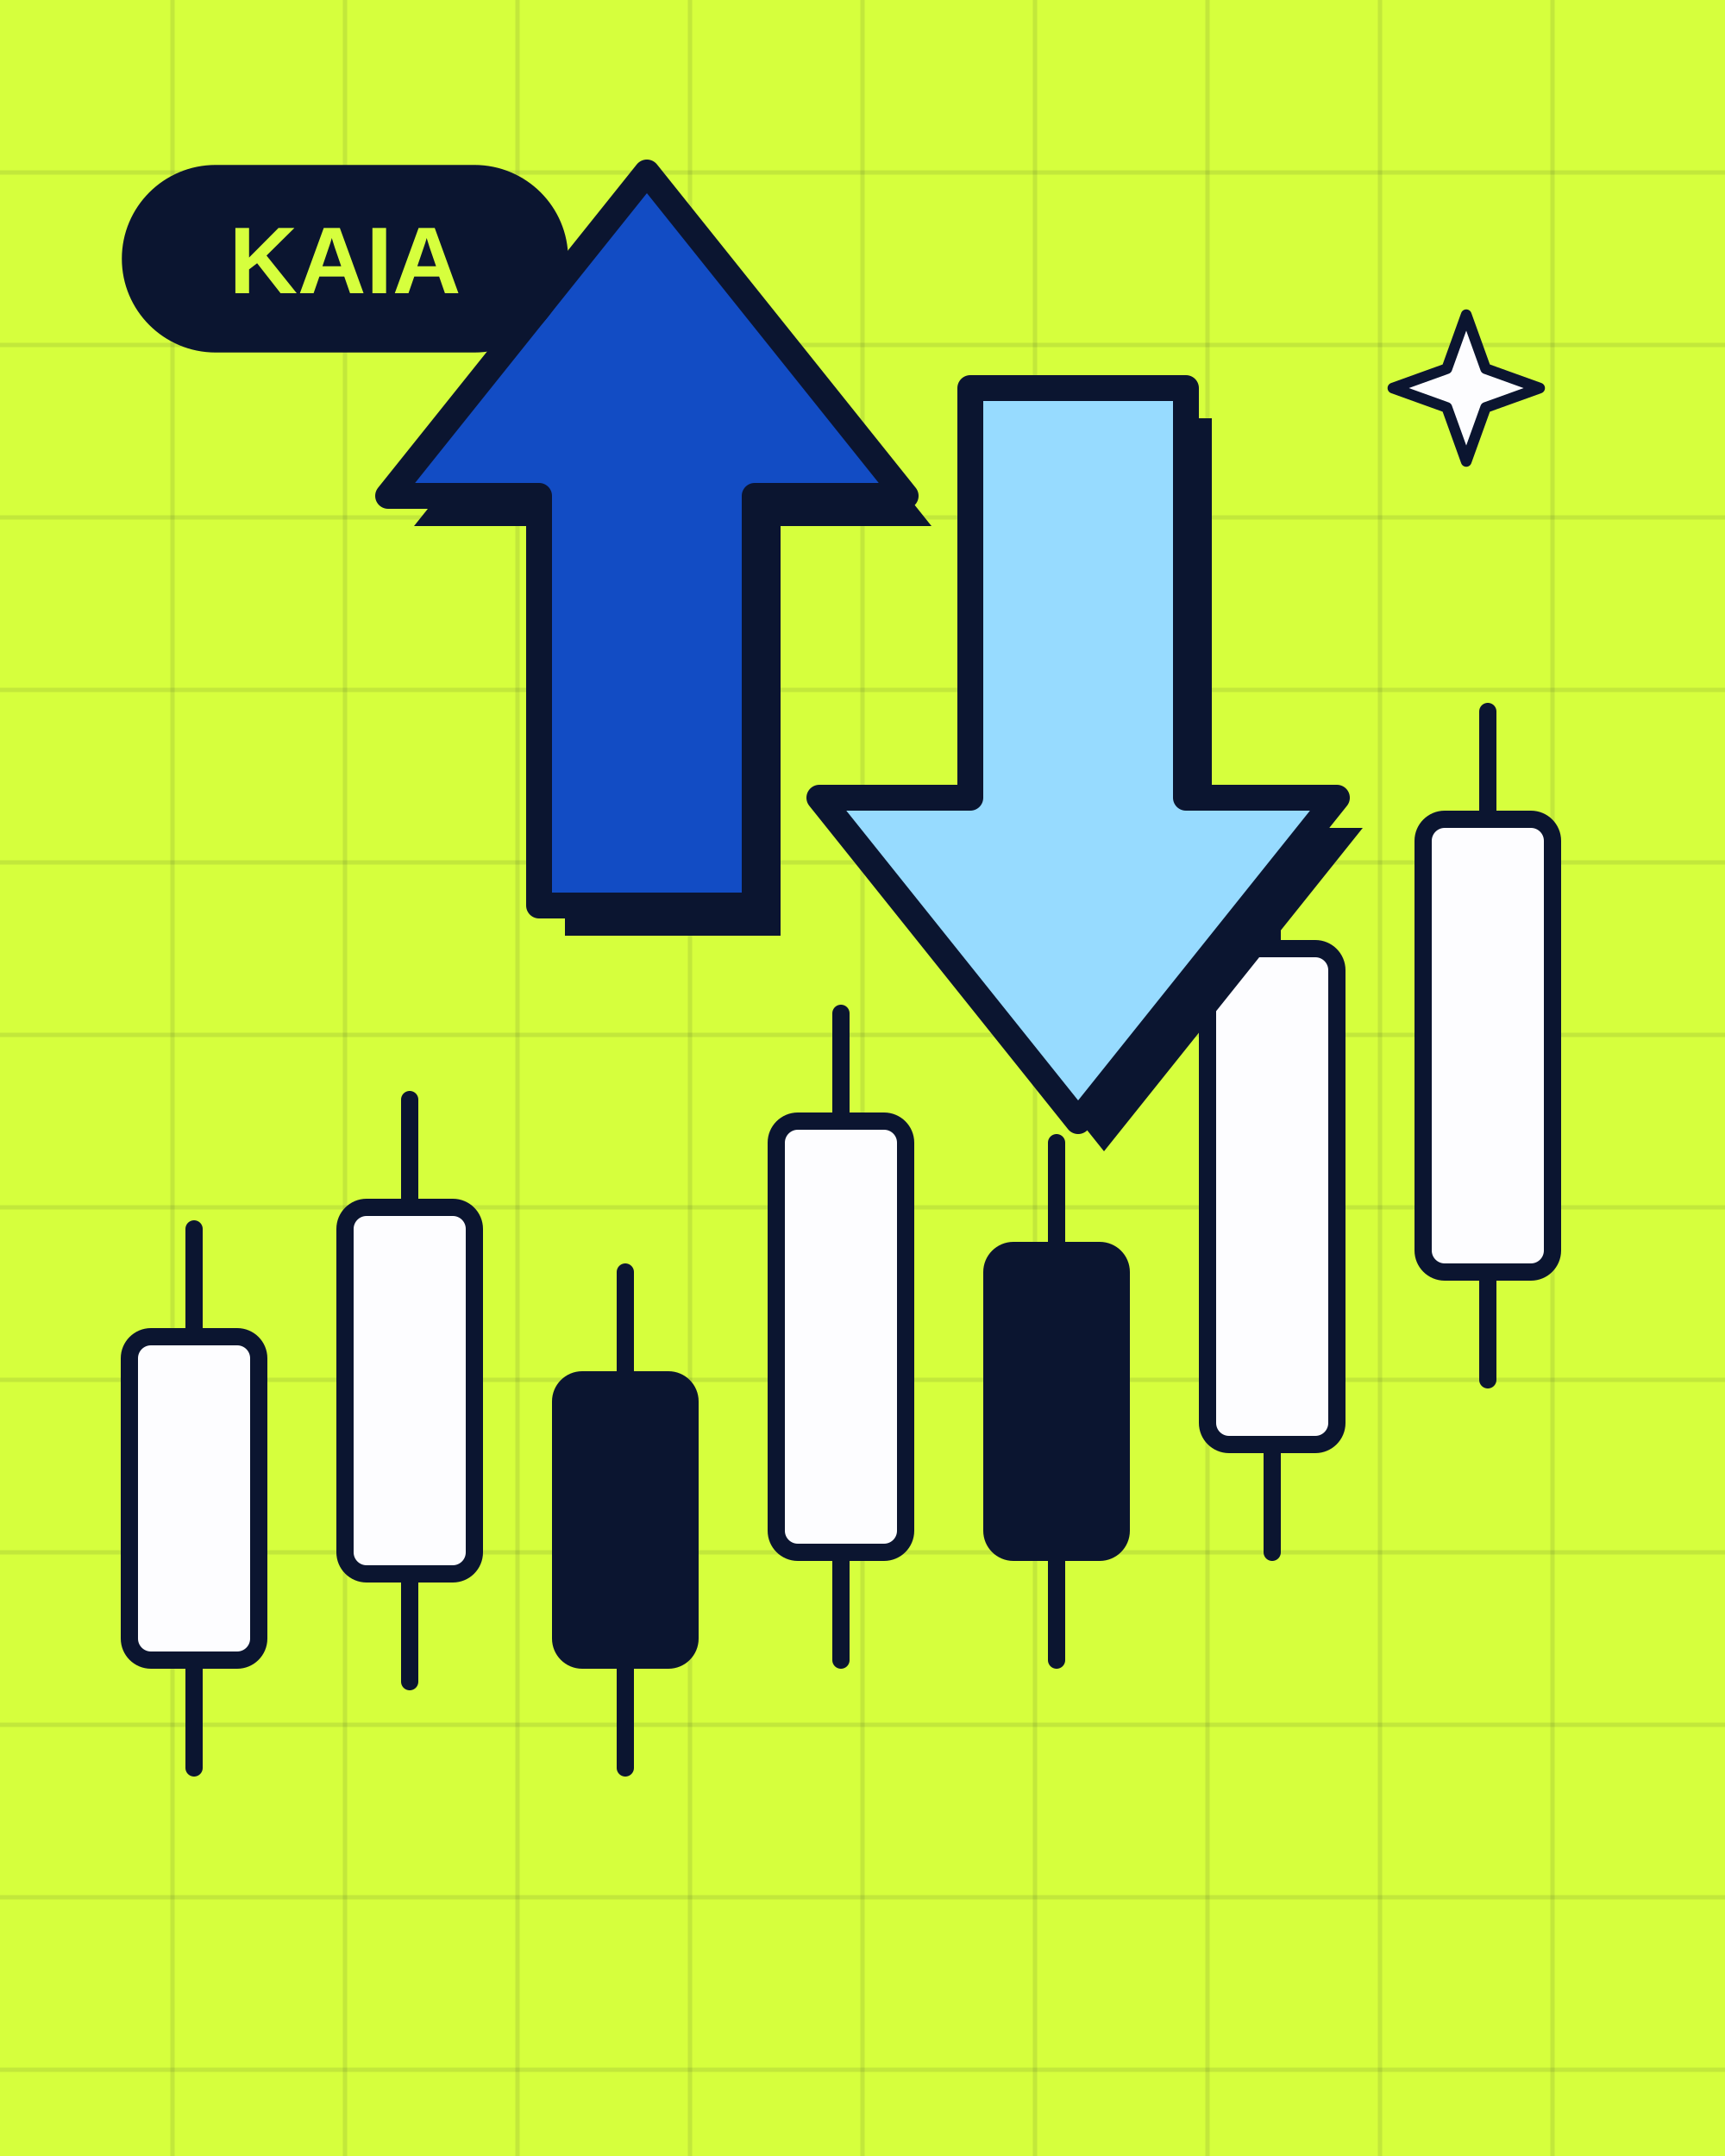
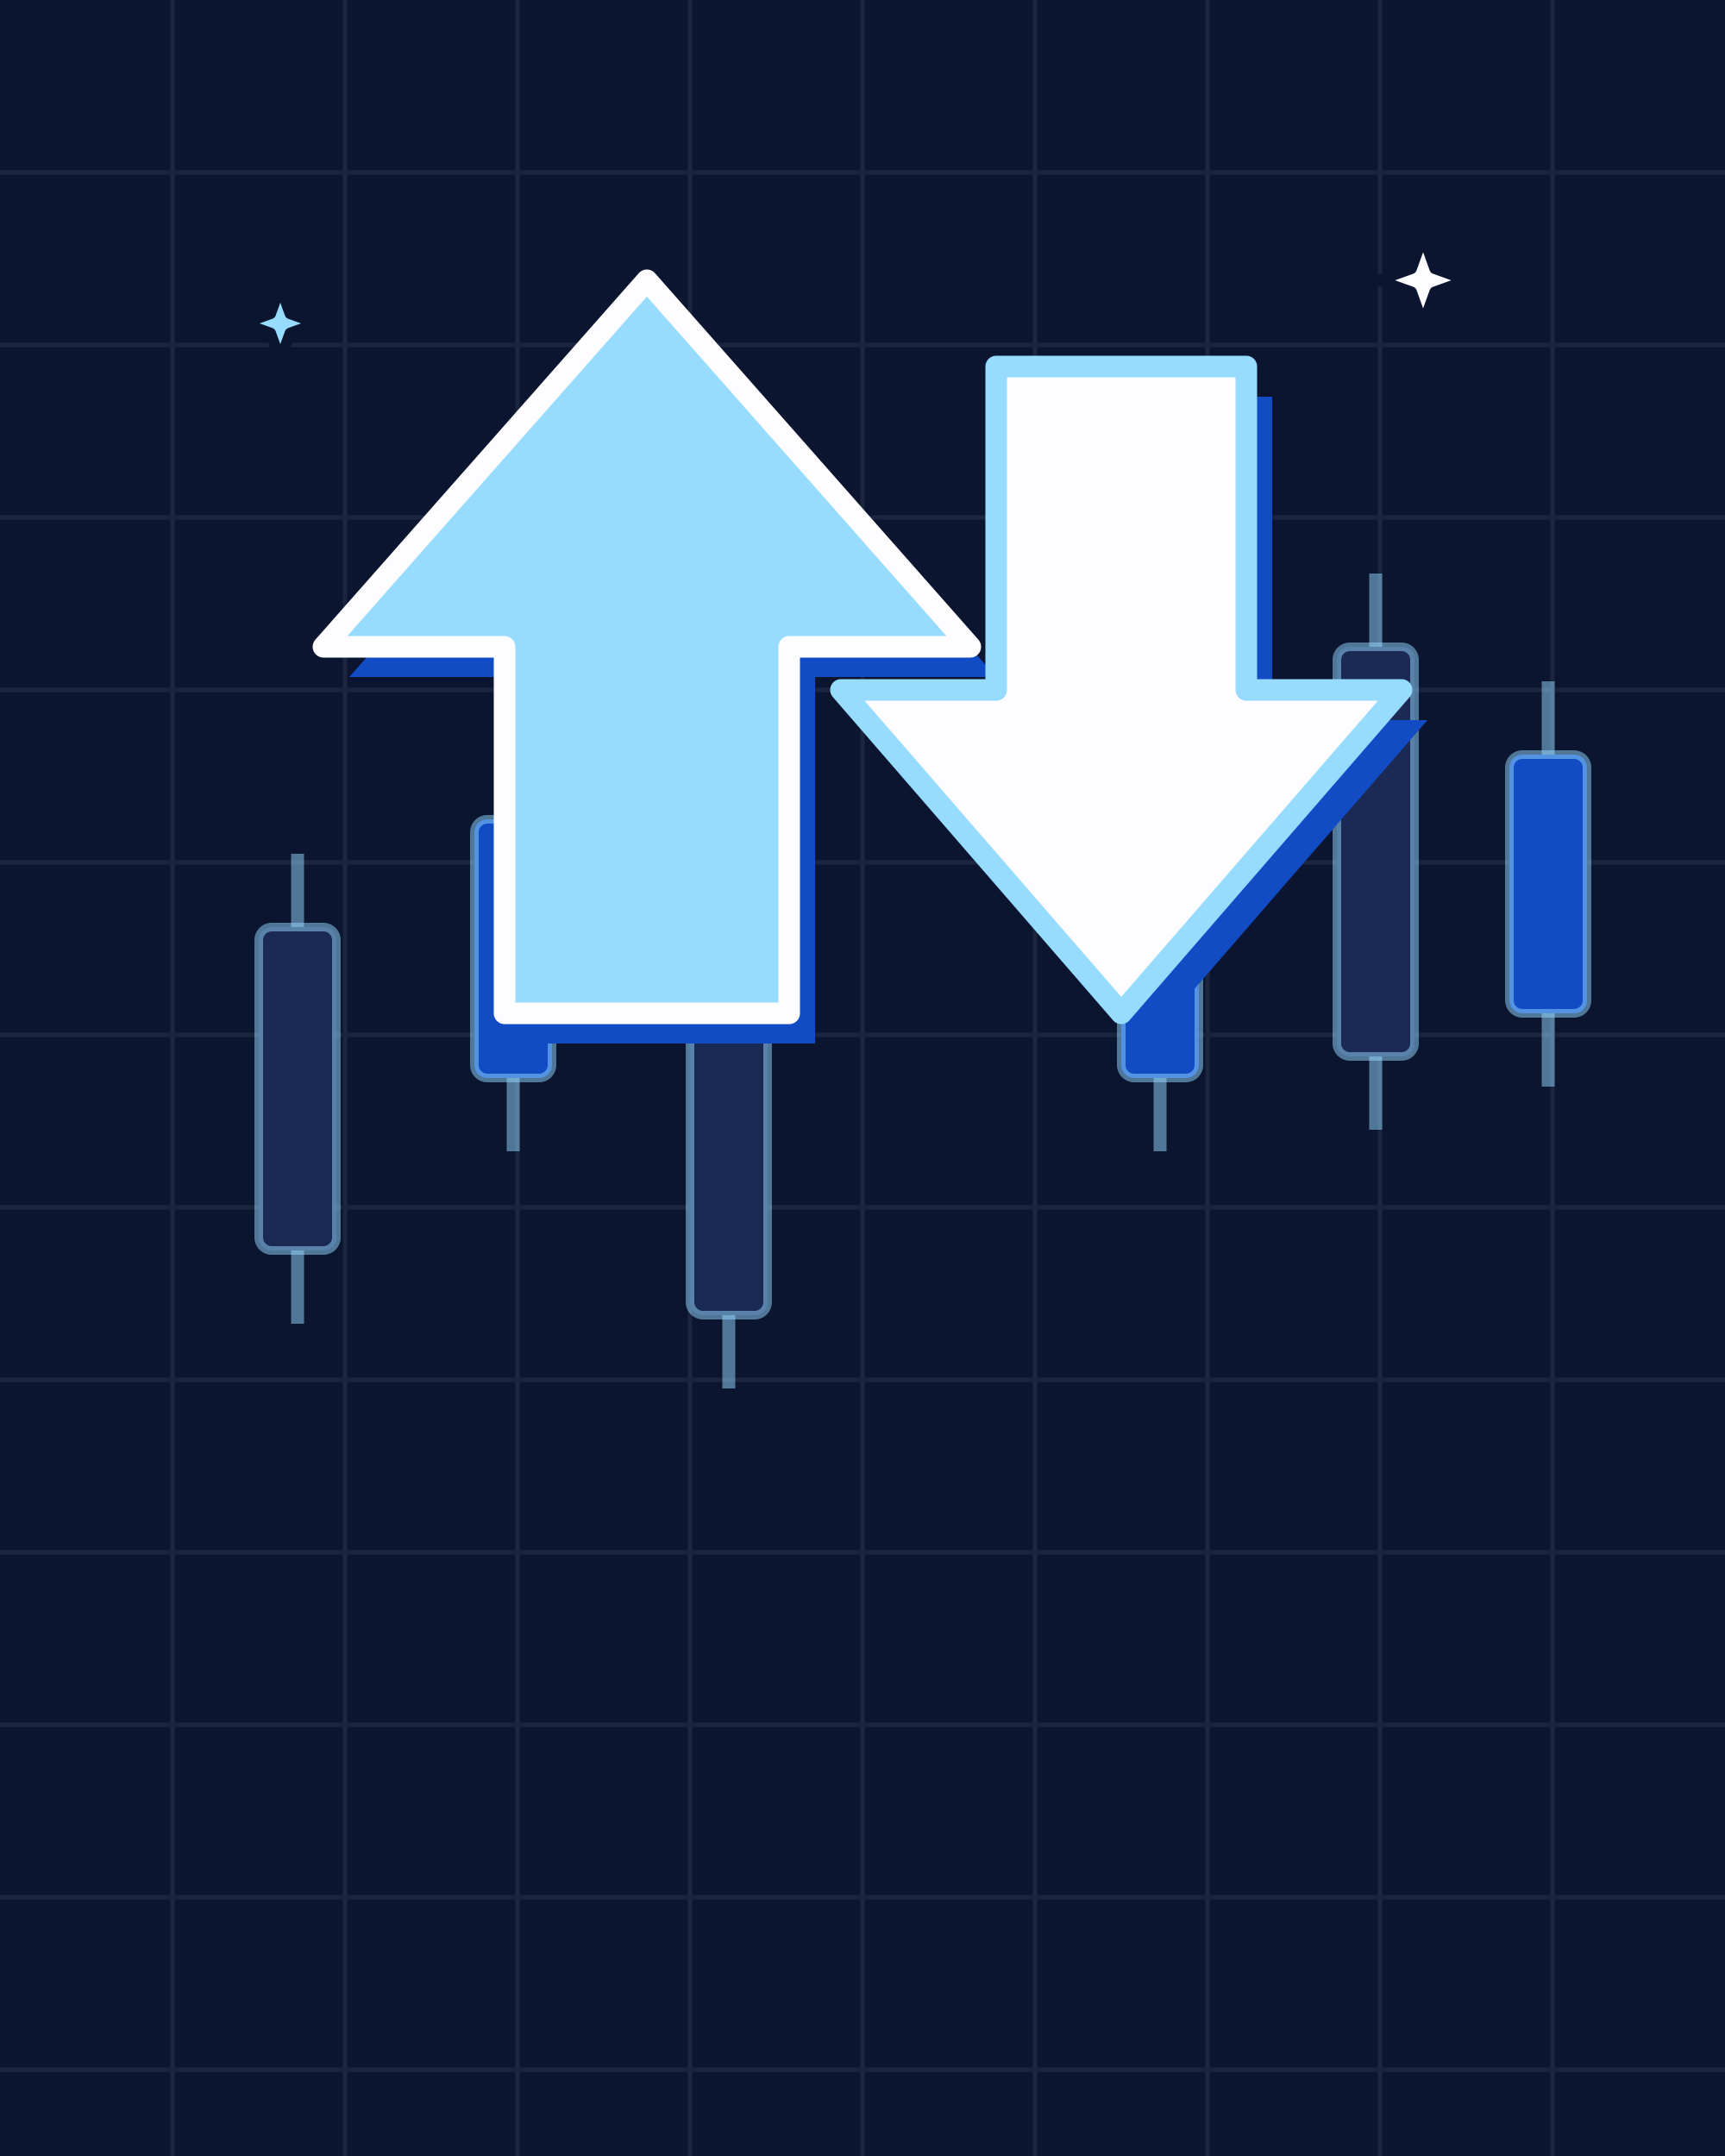
- <svg xmlns="http://www.w3.org/2000/svg" viewBox="0 0 800 1000" role="img" aria-label="Up and down arrows over KAIA price candles">
-   <rect width="800" height="1000" fill="#D6FF3D" />
-   <g stroke="#0B1530" stroke-opacity="0.1" stroke-width="2">
-     <path d="M80 0V1000" />
-     <path d="M160 0V1000" />
-     <path d="M240 0V1000" />
-     <path d="M320 0V1000" />
-     <path d="M400 0V1000" />
-     <path d="M480 0V1000" />
-     <path d="M560 0V1000" />
-     <path d="M640 0V1000" />
-     <path d="M720 0V1000" />
-     <path d="M0 80H800" />
-     <path d="M0 160H800" />
-     <path d="M0 240H800" />
-     <path d="M0 320H800" />
-     <path d="M0 400H800" />
-     <path d="M0 480H800" />
-     <path d="M0 560H800" />
-     <path d="M0 640H800" />
-     <path d="M0 720H800" />
-     <path d="M0 800H800" />
-     <path d="M0 880H800" />
-     <path d="M0 960H800" />
-   </g>
-   <path d="M90 570V820" stroke="#0B1530" stroke-width="8" stroke-linecap="round" />
-   <rect x="60" y="620" width="60" height="150" rx="10" fill="#FDFDFF" stroke="#0B1530" stroke-width="8" />
-   <path d="M190 510V780" stroke="#0B1530" stroke-width="8" stroke-linecap="round" />
-   <rect x="160" y="560" width="60" height="170" rx="10" fill="#FDFDFF" stroke="#0B1530" stroke-width="8" />
-   <path d="M290 590V820" stroke="#0B1530" stroke-width="8" stroke-linecap="round" />
-   <rect x="260" y="640" width="60" height="130" rx="10" fill="#0B1530" stroke="#0B1530" stroke-width="8" />
-   <path d="M390 470V770" stroke="#0B1530" stroke-width="8" stroke-linecap="round" />
-   <rect x="360" y="520" width="60" height="200" rx="10" fill="#FDFDFF" stroke="#0B1530" stroke-width="8" />
-   <path d="M490 530V770" stroke="#0B1530" stroke-width="8" stroke-linecap="round" />
-   <rect x="460" y="580" width="60" height="140" rx="10" fill="#0B1530" stroke="#0B1530" stroke-width="8" />
-   <path d="M590 390V720" stroke="#0B1530" stroke-width="8" stroke-linecap="round" />
-   <rect x="560" y="440" width="60" height="230" rx="10" fill="#FDFDFF" stroke="#0B1530" stroke-width="8" />
-   <path d="M690 330V640" stroke="#0B1530" stroke-width="8" stroke-linecap="round" />
-   <rect x="660" y="380" width="60" height="210" rx="10" fill="#FDFDFF" stroke="#0B1530" stroke-width="8" />
-   <path d="M250 420V230h-70l120-150 120 150h-70v190z" fill="#0B1530" transform="translate(12 14)" />
-   <path d="M250 420V230h-70l120-150 120 150h-70v190z" fill="#124CC4" stroke="#0B1530" stroke-width="12" stroke-linejoin="round" />
-   <path d="M450 180v190h-70l120 150 120-150h-70V180z" fill="#0B1530" transform="translate(12 14)" />
-   <path d="M450 180v190h-70l120 150 120-150h-70V180z" fill="#97DBFF" stroke="#0B1530" stroke-width="12" stroke-linejoin="round" />
-   <g transform="translate(60 120)">
-     <rect x="0" y="-40" width="200" height="80" rx="40" fill="#0B1530" stroke="#0B1530" stroke-width="7" />
-     <text x="100" y="16" text-anchor="middle" font-size="44" font-family="Arial Black, Arial, Helvetica, sans-serif" font-weight="900" fill="#D6FF3D">KAIA</text>
-   </g>
-   <path transform="translate(680 180) scale(1)" d="M0-34 9-9 34 0 9 9 0 34-9 9-34 0-9-9z" fill="#FDFDFF" stroke="#0B1530" stroke-width="5" stroke-linejoin="round" />
+ <svg xmlns="http://www.w3.org/2000/svg" viewBox="0 0 800 1000" role="img" aria-label="An up arrow and a down arrow over price candles">
+   <rect width="800" height="1000" fill="#0B1530" />
+   <path d="M80 0V1000M160 0V1000M240 0V1000M320 0V1000M400 0V1000M480 0V1000M560 0V1000M640 0V1000M720 0V1000M0 80H800M0 160H800M0 240H800M0 320H800M0 400H800M0 480H800M0 560H800M0 640H800M0 720H800M0 800H800M0 880H800M0 960H800" stroke="#fff" stroke-opacity="0.07" stroke-width="2" fill="none" />
+   <path d="M138 396V614" stroke="#97DBFF" stroke-opacity="0.5" stroke-width="6" />
+   <rect x="120" y="430" width="36" height="150" rx="6" fill="#1B2A55" stroke="#97DBFF" stroke-opacity="0.5" stroke-width="4" />
+   <path d="M238 346V534" stroke="#97DBFF" stroke-opacity="0.5" stroke-width="6" />
+   <rect x="220" y="380" width="36" height="120" rx="6" fill="#124CC4" stroke="#97DBFF" stroke-opacity="0.5" stroke-width="4" />
+   <path d="M338 406V644" stroke="#97DBFF" stroke-opacity="0.5" stroke-width="6" />
+   <rect x="320" y="440" width="36" height="170" rx="6" fill="#1B2A55" stroke="#97DBFF" stroke-opacity="0.5" stroke-width="4" />
+   <path d="M538 326V534" stroke="#97DBFF" stroke-opacity="0.5" stroke-width="6" />
+   <rect x="520" y="360" width="36" height="140" rx="6" fill="#124CC4" stroke="#97DBFF" stroke-opacity="0.5" stroke-width="4" />
+   <path d="M638 266V524" stroke="#97DBFF" stroke-opacity="0.5" stroke-width="6" />
+   <rect x="620" y="300" width="36" height="190" rx="6" fill="#1B2A55" stroke="#97DBFF" stroke-opacity="0.5" stroke-width="4" />
+   <path d="M718 316V504" stroke="#97DBFF" stroke-opacity="0.5" stroke-width="6" />
+   <rect x="700" y="350" width="36" height="120" rx="6" fill="#124CC4" stroke="#97DBFF" stroke-opacity="0.5" stroke-width="4" />
+   <path d="M300 130 450 300H366V470H234V300H150z" fill="#124CC4" transform="translate(12 14)" />
+   <path d="M300 130 450 300H366V470H234V300H150z" fill="#97DBFF" stroke="#FDFDFF" stroke-width="10" stroke-linejoin="round" />
+   <path d="M520 470 650 320H578V170H462V320H390z" fill="#124CC4" transform="translate(12 14)" />
+   <path d="M520 470 650 320H578V170H462V320H390z" fill="#FDFDFF" stroke="#97DBFF" stroke-width="10" stroke-linejoin="round" />
+   <path transform="translate(660 130) scale(0.6)" d="M0-34 9-9 34 0 9 9 0 34-9 9-34 0-9-9z" fill="#FDFDFF" stroke="#0B1530" stroke-width="8.333" stroke-linejoin="round" />
+   <path transform="translate(130 150) scale(0.5)" d="M0-34 9-9 34 0 9 9 0 34-9 9-34 0-9-9z" fill="#97DBFF" stroke="#0B1530" stroke-width="10" stroke-linejoin="round" />
</svg>
